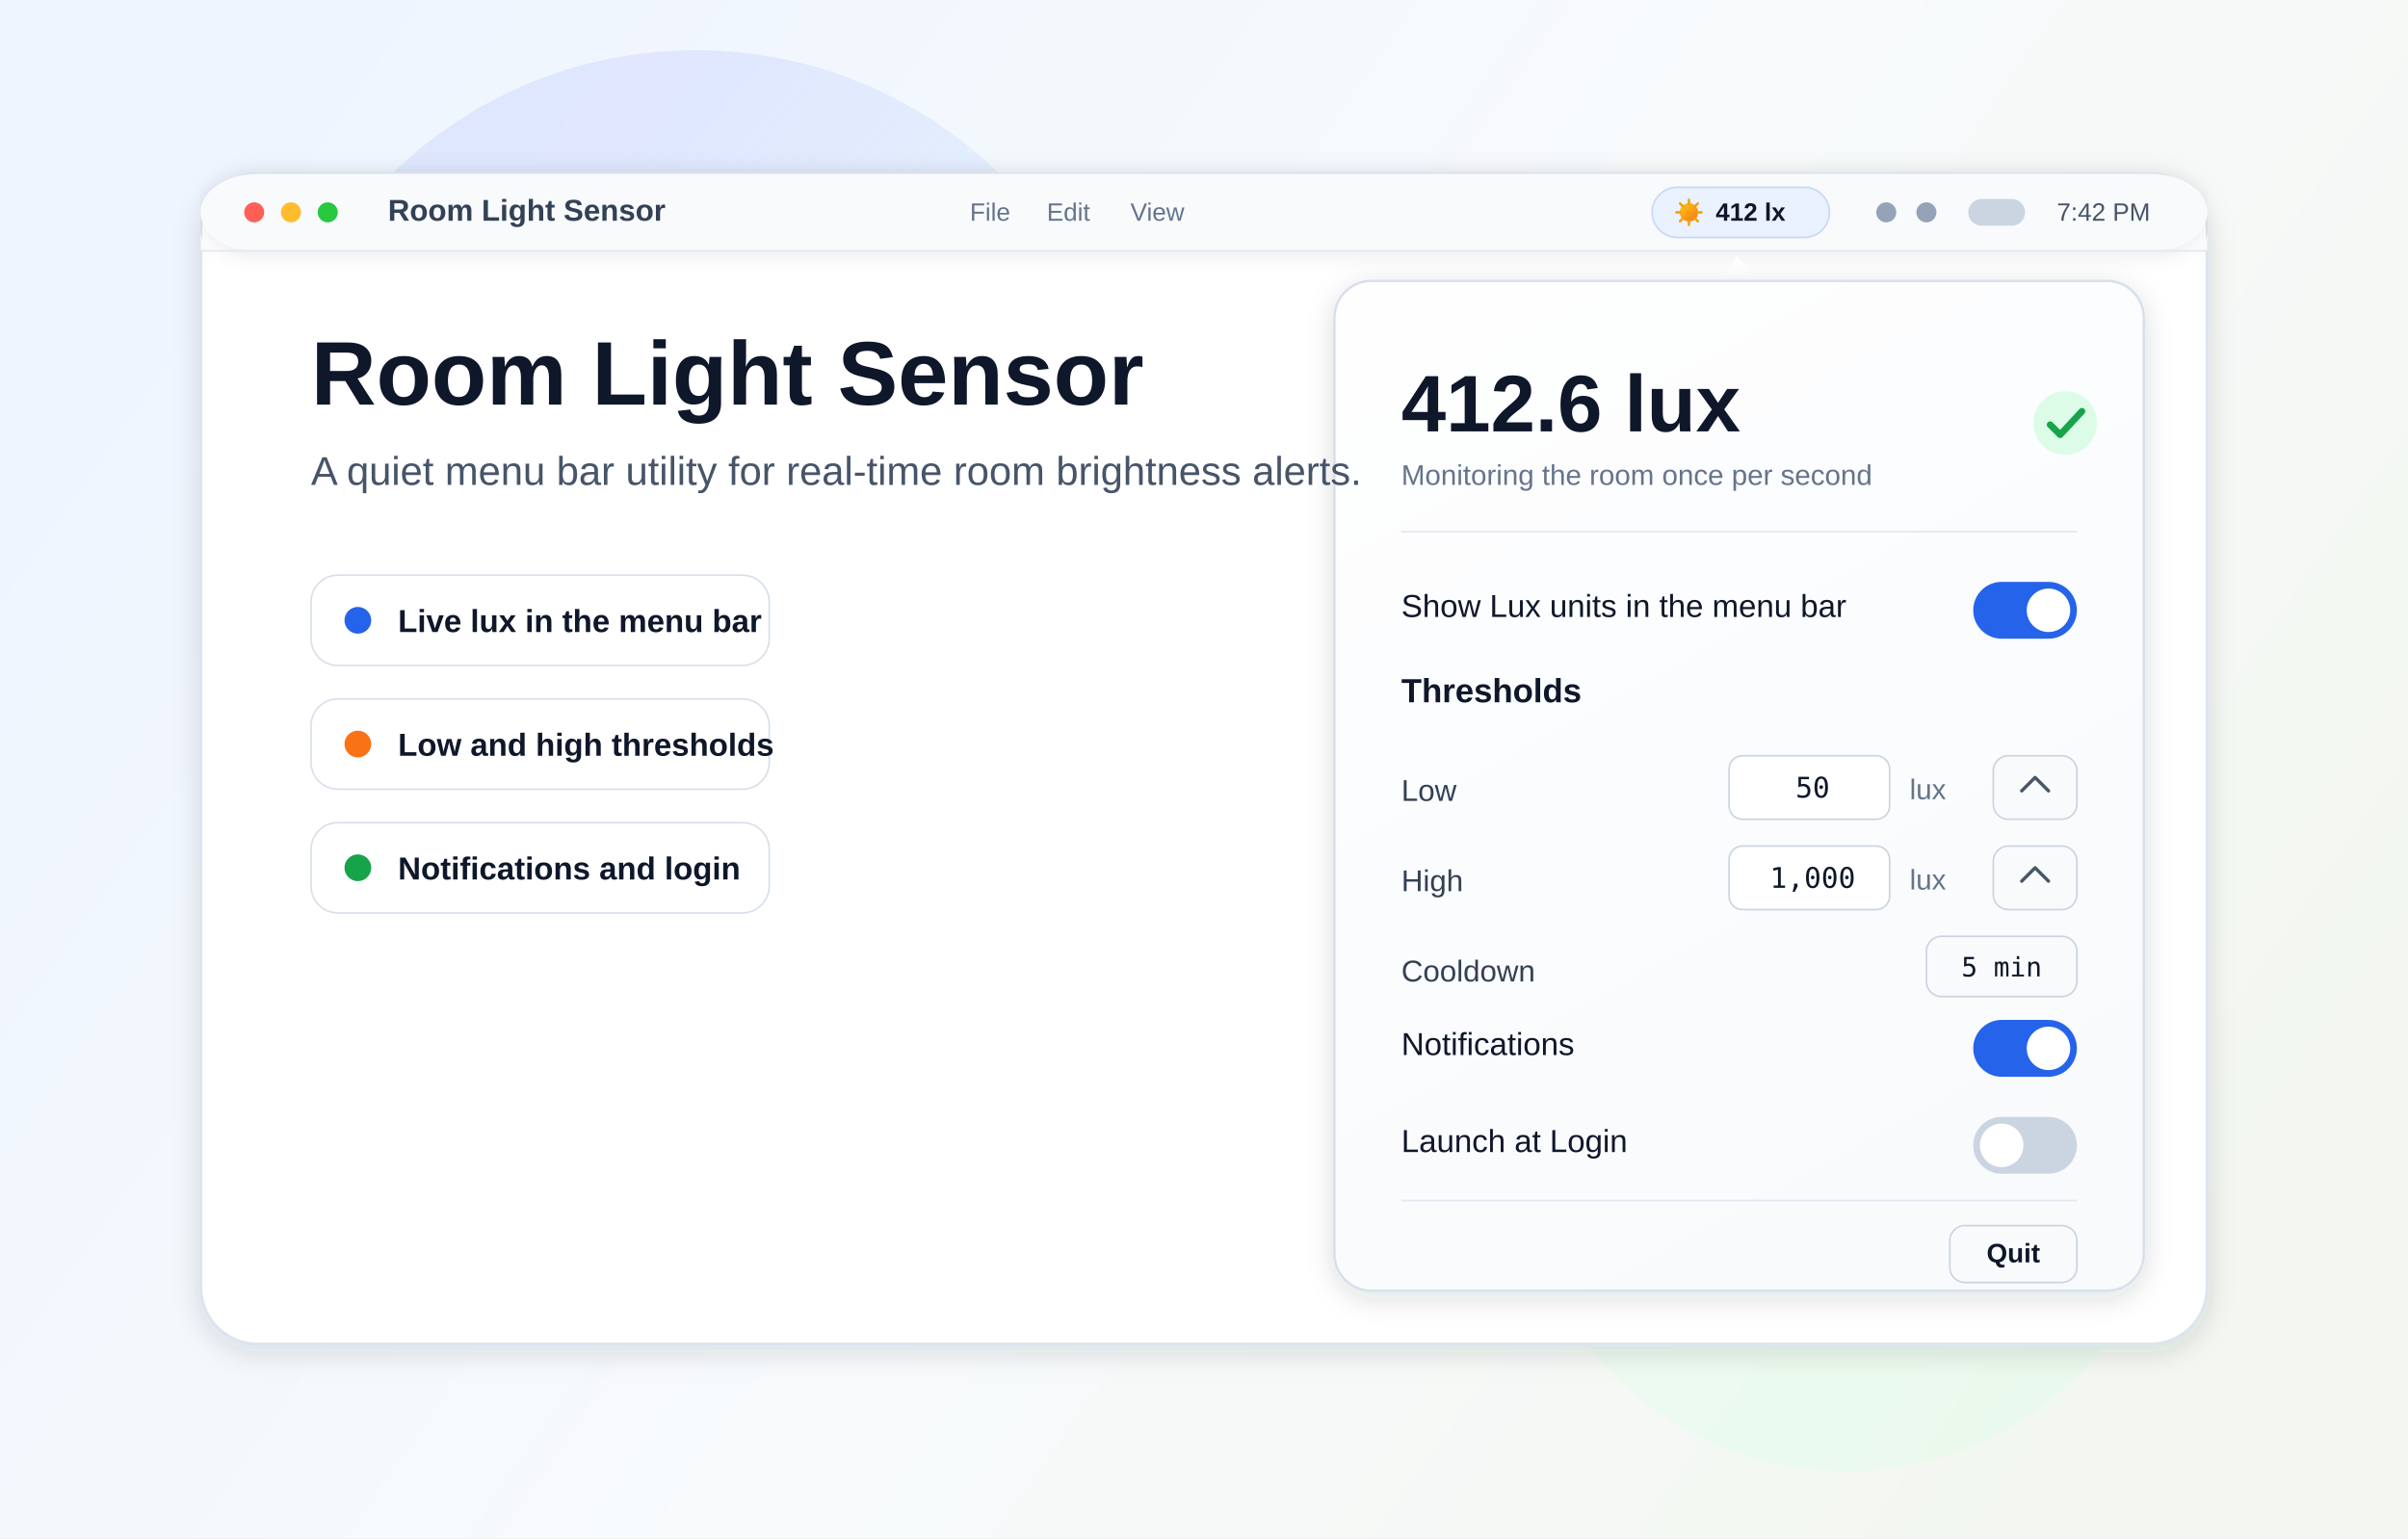
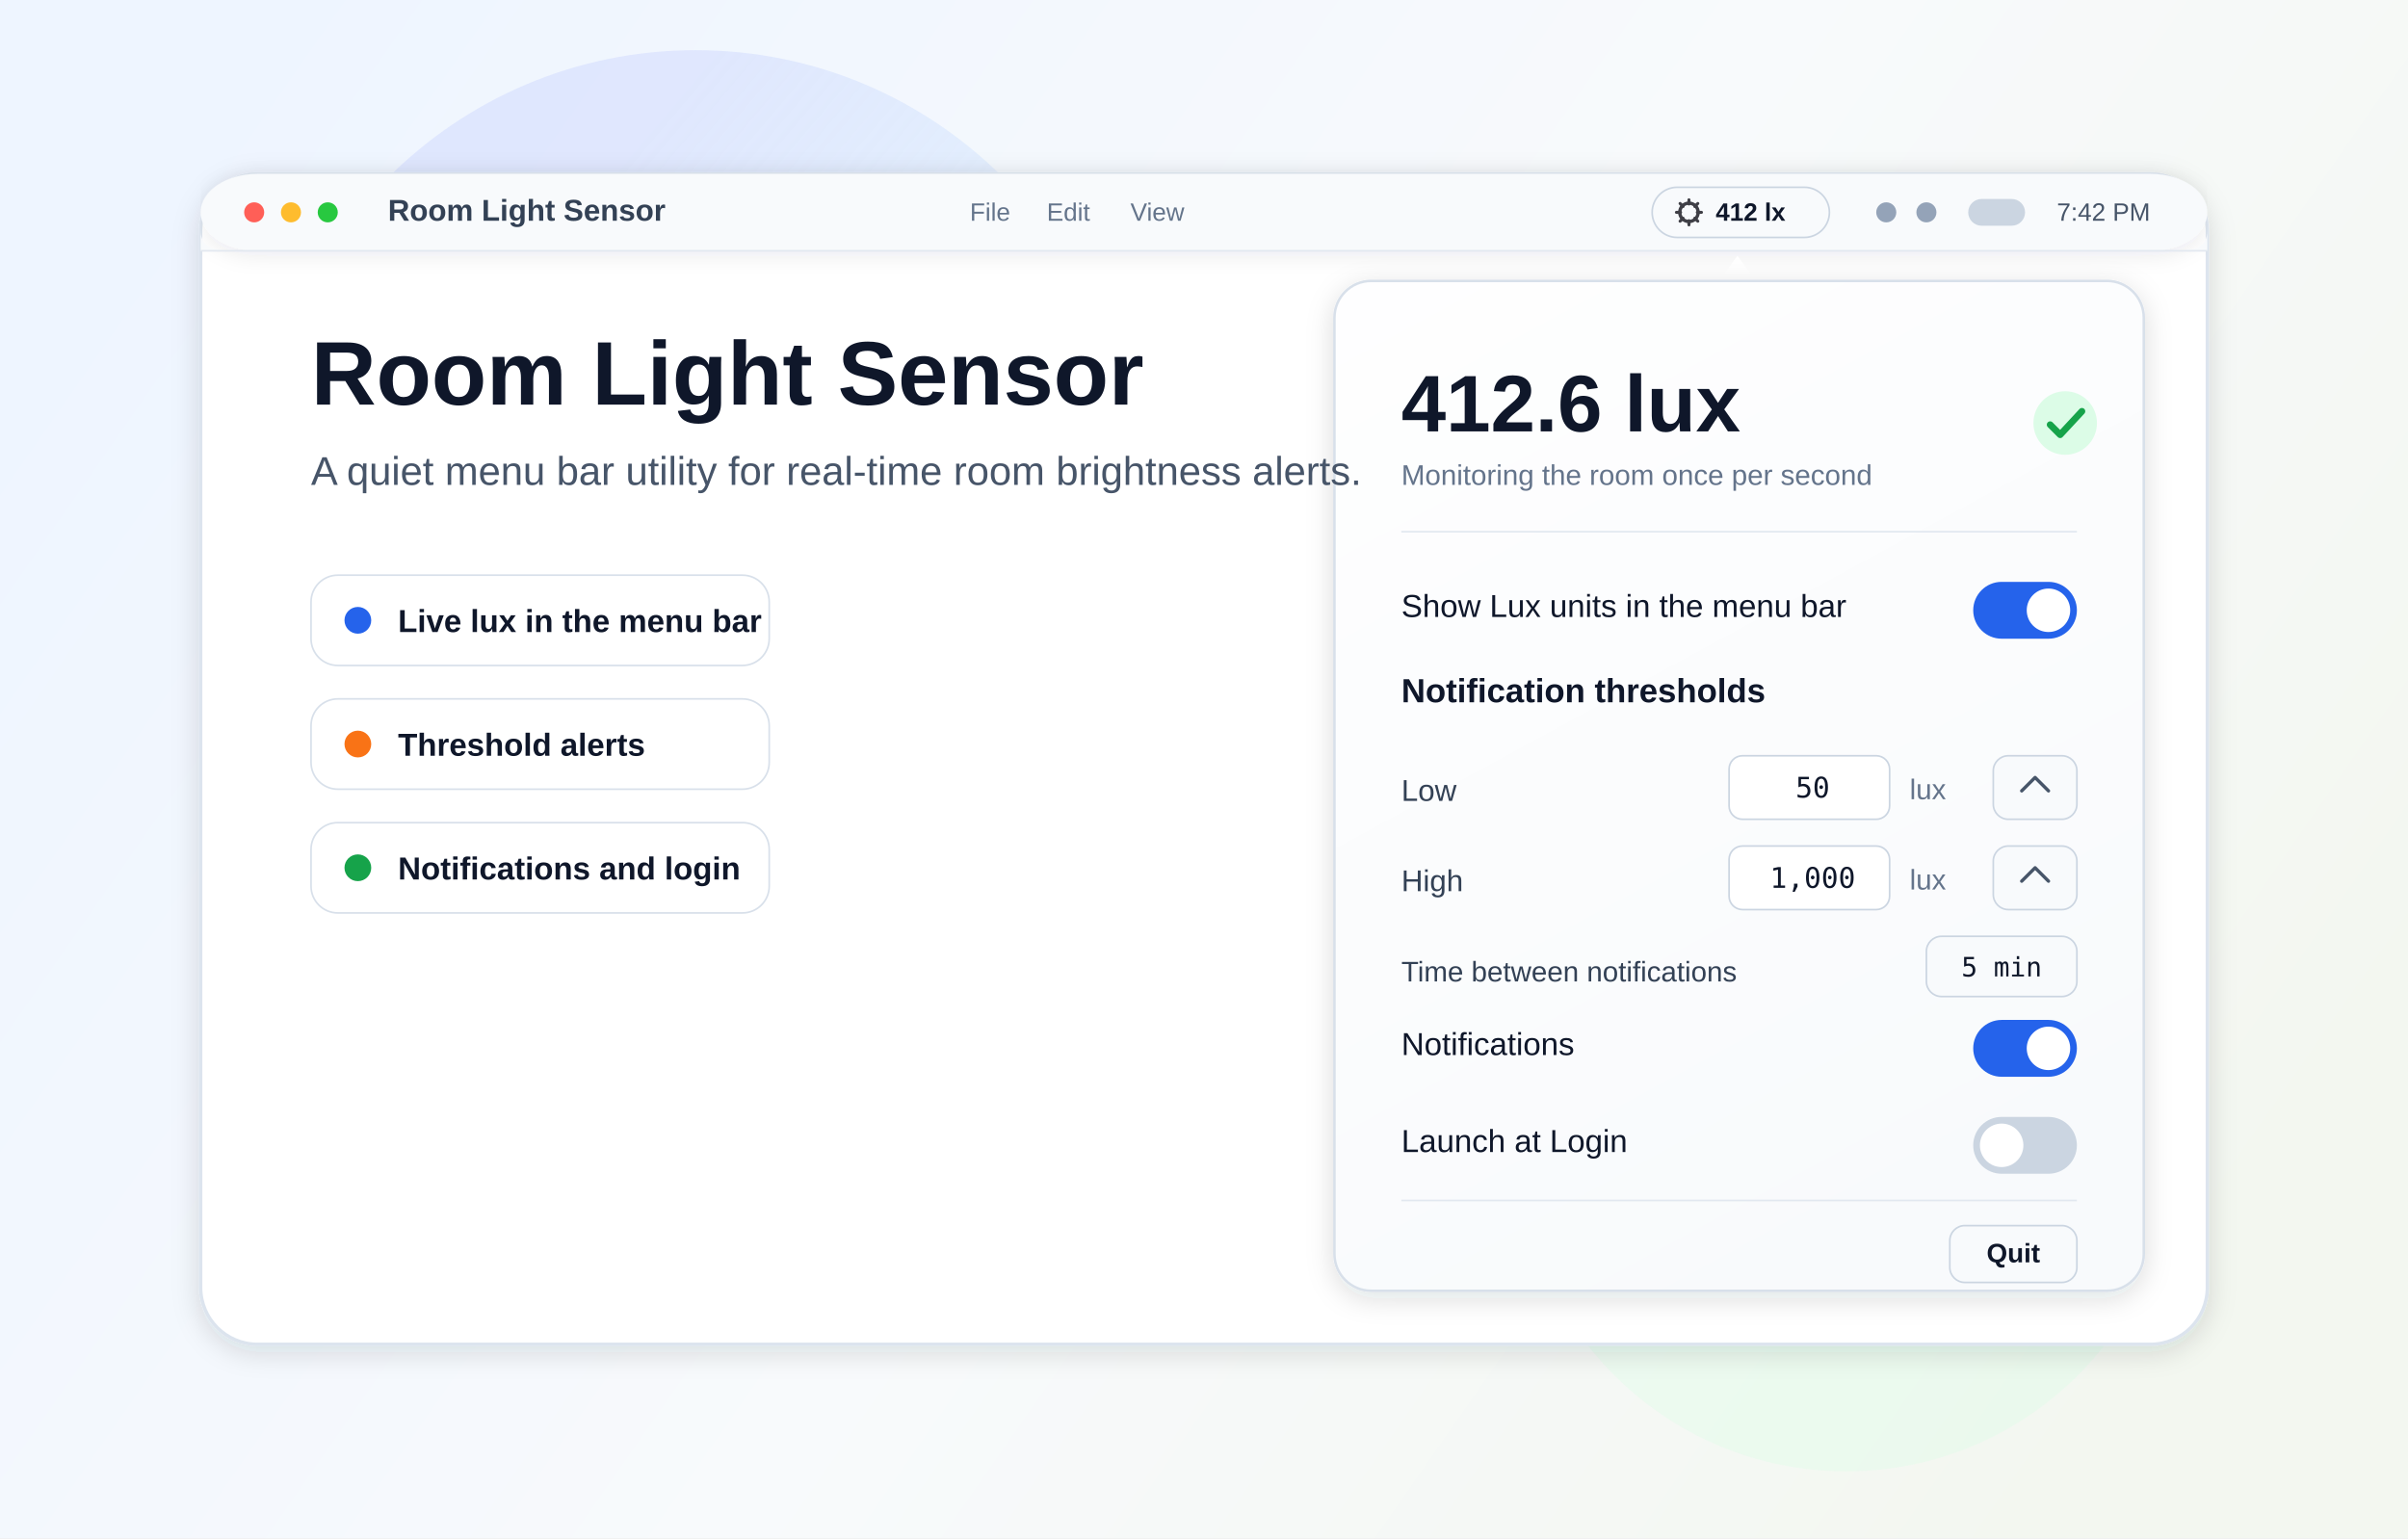
<svg xmlns="http://www.w3.org/2000/svg" width="1440" height="920" viewBox="0 0 1440 920" fill="none" role="img" aria-labelledby="title desc">
  <defs>
    <filter id="shadow" x="-25%" y="-20%" width="150%" height="150%" color-interpolation-filters="sRGB">
      <feDropShadow dx="0" dy="24" stdDeviation="28" flood-color="#1f2937" flood-opacity="0.22" />
      <feDropShadow dx="0" dy="4" stdDeviation="8" flood-color="#1f2937" flood-opacity="0.14" />
    </filter>
    <filter id="menuShadow" x="0" y="-40%" width="100%" height="220%" color-interpolation-filters="sRGB">
      <feDropShadow dx="0" dy="3" stdDeviation="6" flood-color="#1f2937" flood-opacity="0.08" />
    </filter>
    <linearGradient id="background" x1="122" y1="56" x2="1260" y2="850" gradientUnits="userSpaceOnUse">
      <stop stop-color="#EEF5FF" />
      <stop offset="0.54" stop-color="#F8FAFC" />
      <stop offset="1" stop-color="#F3F7F0" />
    </linearGradient>
    <linearGradient id="popover" x1="784" y1="84" x2="1146" y2="750" gradientUnits="userSpaceOnUse">
      <stop stop-color="#FFFFFF" />
      <stop offset="1" stop-color="#F8FAFC" />
    </linearGradient>
    <linearGradient id="screenGlow" x1="320" y1="160" x2="980" y2="720" gradientUnits="userSpaceOnUse">
      <stop stop-color="#C7D2FE" stop-opacity="0.42" />
      <stop offset="0.48" stop-color="#BAE6FD" stop-opacity="0.2" />
      <stop offset="1" stop-color="#DCFCE7" stop-opacity="0.36" />
    </linearGradient>
    <linearGradient id="sun" x1="0" y1="0" x2="1" y2="1">
      <stop stop-color="#FACC15" />
      <stop offset="1" stop-color="#F97316" />
    </linearGradient>
  </defs>
  <rect width="1440" height="920" fill="url(#background)" />
  <circle cx="416" cy="290" r="260" fill="url(#screenGlow)" />
  <circle cx="1104" cy="684" r="196" fill="#DCFCE7" opacity="0.36" />
  <rect x="120" y="104" width="1200" height="700" rx="34" fill="#FFFFFF" stroke="#DCE4EE" stroke-width="2" filter="url(#shadow)" />
  <rect x="120" y="104" width="1200" height="46" rx="34" fill="#F8FAFC" filter="url(#menuShadow)" />
  <path d="M120 138C120 147 127 150 136 150H1304C1313 150 1320 147 1320 138V150H120V138Z" fill="#F8FAFC" />
  <line x1="120" y1="150" x2="1320" y2="150" stroke="#E2E8F0" />
  <circle cx="152" cy="127" r="6" fill="#FF5F57" />
  <circle cx="174" cy="127" r="6" fill="#FEBC2E" />
  <circle cx="196" cy="127" r="6" fill="#28C840" />
  <text x="232" y="132" fill="#334155" font-family="-apple-system, BlinkMacSystemFont, 'SF Pro Text', 'Helvetica Neue', Arial, sans-serif" font-size="18" font-weight="600">Room Light Sensor</text>
  <text x="580" y="132" fill="#64748B" font-family="-apple-system, BlinkMacSystemFont, 'SF Pro Text', 'Helvetica Neue', Arial, sans-serif" font-size="15">File</text>
  <text x="626" y="132" fill="#64748B" font-family="-apple-system, BlinkMacSystemFont, 'SF Pro Text', 'Helvetica Neue', Arial, sans-serif" font-size="15">Edit</text>
  <text x="676" y="132" fill="#64748B" font-family="-apple-system, BlinkMacSystemFont, 'SF Pro Text', 'Helvetica Neue', Arial, sans-serif" font-size="15">View</text>
  <g transform="translate(988 112)">
-     <rect x="0" y="0" width="106" height="30" rx="15" fill="#EAF2FF" stroke="#C8D9F4" />
+     <rect x="0" y="0" width="106" height="30" rx="15" fill="#F8FAFC" stroke="#CBD5E1" />
    <g transform="translate(14 7)">
-       <circle cx="8" cy="8" r="5.5" fill="url(#sun)" />
-       <path d="M8 0.5V3M8 13V15.5M15.5 8H13M3 8H0.5M13.3 2.7L11.5 4.5M4.5 11.5L2.7 13.3M13.3 13.3L11.5 11.5M4.5 4.5L2.7 2.7" stroke="#F59E0B" stroke-width="1.5" stroke-linecap="round" />
+       <circle cx="8" cy="8" r="5.5" fill="none" stroke="#3F3F46" stroke-width="2" />
+       <path d="M8 0.5V3M8 13V15.5M15.5 8H13M3 8H0.5M13.3 2.7L11.5 4.5M4.5 11.5L2.7 13.3M13.3 13.3L11.5 11.5M4.5 4.5L2.7 2.7" stroke="#3F3F46" stroke-width="1.8" stroke-linecap="round" />
    </g>
    <text x="38" y="20" fill="#0F172A" font-family="-apple-system, BlinkMacSystemFont, 'SF Pro Text', 'Helvetica Neue', Arial, sans-serif" font-size="15" font-weight="600">412 lx</text>
  </g>
  <circle cx="1128" cy="127" r="6" fill="#94A3B8" />
  <circle cx="1152" cy="127" r="6" fill="#94A3B8" />
  <rect x="1177" y="119" width="34" height="16" rx="8" fill="#CBD5E1" />
  <text x="1230" y="132" fill="#475569" font-family="-apple-system, BlinkMacSystemFont, 'SF Pro Text', 'Helvetica Neue', Arial, sans-serif" font-size="15" font-weight="500">7:42 PM</text>
  <path d="M1039 153L1056 176H1022L1039 153Z" fill="#FFFFFF" />
  <rect x="798" y="168" width="484" height="604" rx="22" fill="url(#popover)" stroke="#D8E0EA" stroke-width="1.5" filter="url(#shadow)" />
  <g transform="translate(838 208)">
    <text x="0" y="50" fill="#0F172A" font-family="-apple-system, BlinkMacSystemFont, 'SF Pro Display', 'Helvetica Neue', Arial, sans-serif" font-size="48" font-weight="700">412.6 lux</text>
    <g transform="translate(372 20)">
      <circle cx="25" cy="25" r="19" fill="#DCFCE7" />
      <path d="M16 26L22 32L35 18" stroke="#16A34A" stroke-width="4" stroke-linecap="round" stroke-linejoin="round" />
    </g>
    <text x="0" y="82" fill="#64748B" font-family="-apple-system, BlinkMacSystemFont, 'SF Pro Text', 'Helvetica Neue', Arial, sans-serif" font-size="17">Monitoring the room once per second</text>
  </g>
  <line x1="838" y1="318" x2="1242" y2="318" stroke="#E2E8F0" />
  <g transform="translate(838 348)">
    <text x="0" y="21" fill="#0F172A" font-family="-apple-system, BlinkMacSystemFont, 'SF Pro Text', 'Helvetica Neue', Arial, sans-serif" font-size="19" font-weight="500">Show Lux units in the menu bar</text>
    <g transform="translate(342 0)">
      <rect x="0" y="0" width="62" height="34" rx="17" fill="#2563EB" />
      <circle cx="45" cy="17" r="13" fill="#FFFFFF" />
    </g>
  </g>
  <g transform="translate(838 420)">
-     <text x="0" y="0" fill="#0F172A" font-family="-apple-system, BlinkMacSystemFont, 'SF Pro Text', 'Helvetica Neue', Arial, sans-serif" font-size="20" font-weight="700">Thresholds</text>
+     <text x="0" y="0" fill="#0F172A" font-family="-apple-system, BlinkMacSystemFont, 'SF Pro Text', 'Helvetica Neue', Arial, sans-serif" font-size="20" font-weight="700">Notification thresholds</text>
    <g transform="translate(0 28)">
      <text x="0" y="31" fill="#334155" font-family="-apple-system, BlinkMacSystemFont, 'SF Pro Text', 'Helvetica Neue', Arial, sans-serif" font-size="18">Low</text>
      <rect x="196" y="4" width="96" height="38" rx="8" fill="#FFFFFF" stroke="#CBD5E1" />
      <text x="246" y="29" text-anchor="middle" fill="#0F172A" font-family="ui-monospace, SFMono-Regular, Menlo, Consolas, monospace" font-size="17">50</text>
      <text x="304" y="30" fill="#64748B" font-family="-apple-system, BlinkMacSystemFont, 'SF Pro Text', 'Helvetica Neue', Arial, sans-serif" font-size="17">lux</text>
      <rect x="354" y="4" width="50" height="38" rx="9" fill="#F8FAFC" stroke="#CBD5E1" />
      <path d="M371 25L379 17L387 25" stroke="#475569" stroke-width="2" stroke-linecap="round" stroke-linejoin="round" />
    </g>
    <g transform="translate(0 82)">
      <text x="0" y="31" fill="#334155" font-family="-apple-system, BlinkMacSystemFont, 'SF Pro Text', 'Helvetica Neue', Arial, sans-serif" font-size="18">High</text>
      <rect x="196" y="4" width="96" height="38" rx="8" fill="#FFFFFF" stroke="#CBD5E1" />
      <text x="246" y="29" text-anchor="middle" fill="#0F172A" font-family="ui-monospace, SFMono-Regular, Menlo, Consolas, monospace" font-size="17">1,000</text>
      <text x="304" y="30" fill="#64748B" font-family="-apple-system, BlinkMacSystemFont, 'SF Pro Text', 'Helvetica Neue', Arial, sans-serif" font-size="17">lux</text>
      <rect x="354" y="4" width="50" height="38" rx="9" fill="#F8FAFC" stroke="#CBD5E1" />
      <path d="M371 25L379 17L387 25" stroke="#475569" stroke-width="2" stroke-linecap="round" stroke-linejoin="round" />
    </g>
    <g transform="translate(0 140)">
-       <text x="0" y="27" fill="#334155" font-family="-apple-system, BlinkMacSystemFont, 'SF Pro Text', 'Helvetica Neue', Arial, sans-serif" font-size="18">Cooldown</text>
+       <text x="0" y="27" fill="#334155" font-family="-apple-system, BlinkMacSystemFont, 'SF Pro Text', 'Helvetica Neue', Arial, sans-serif" font-size="17">Time between notifications</text>
      <rect x="314" y="0" width="90" height="36" rx="9" fill="#F8FAFC" stroke="#CBD5E1" />
      <text x="359" y="24" text-anchor="middle" fill="#0F172A" font-family="ui-monospace, SFMono-Regular, Menlo, Consolas, monospace" font-size="16">5 min</text>
    </g>
  </g>
  <g transform="translate(838 610)">
    <text x="0" y="21" fill="#0F172A" font-family="-apple-system, BlinkMacSystemFont, 'SF Pro Text', 'Helvetica Neue', Arial, sans-serif" font-size="19" font-weight="500">Notifications</text>
    <g transform="translate(342 0)">
      <rect x="0" y="0" width="62" height="34" rx="17" fill="#2563EB" />
      <circle cx="45" cy="17" r="13" fill="#FFFFFF" />
    </g>
  </g>
  <g transform="translate(838 668)">
    <text x="0" y="21" fill="#0F172A" font-family="-apple-system, BlinkMacSystemFont, 'SF Pro Text', 'Helvetica Neue', Arial, sans-serif" font-size="19" font-weight="500">Launch at Login</text>
    <g transform="translate(342 0)">
      <rect x="0" y="0" width="62" height="34" rx="17" fill="#CBD5E1" />
      <circle cx="17" cy="17" r="13" fill="#FFFFFF" />
    </g>
  </g>
  <line x1="838" y1="718" x2="1242" y2="718" stroke="#E2E8F0" />
  <rect x="1166" y="733" width="76" height="34" rx="9" fill="#F8FAFC" stroke="#CBD5E1" />
  <text x="1204" y="755" text-anchor="middle" fill="#0F172A" font-family="-apple-system, BlinkMacSystemFont, 'SF Pro Text', 'Helvetica Neue', Arial, sans-serif" font-size="16" font-weight="600">Quit</text>
  <g transform="translate(186 242)">
    <text x="0" y="0" fill="#0F172A" font-family="-apple-system, BlinkMacSystemFont, 'SF Pro Display', 'Helvetica Neue', Arial, sans-serif" font-size="54" font-weight="750">Room Light Sensor</text>
    <text x="0" y="48" fill="#475569" font-family="-apple-system, BlinkMacSystemFont, 'SF Pro Text', 'Helvetica Neue', Arial, sans-serif" font-size="24">A quiet menu bar utility for real-time room brightness alerts.</text>
    <g transform="translate(0 102)">
      <rect x="0" y="0" width="274" height="54" rx="16" fill="#FFFFFF" stroke="#D8E0EA" />
      <circle cx="28" cy="27" r="8" fill="#2563EB" />
      <text x="52" y="34" fill="#0F172A" font-family="-apple-system, BlinkMacSystemFont, 'SF Pro Text', 'Helvetica Neue', Arial, sans-serif" font-size="19" font-weight="600">Live lux in the menu bar</text>
    </g>
    <g transform="translate(0 176)">
      <rect x="0" y="0" width="274" height="54" rx="16" fill="#FFFFFF" stroke="#D8E0EA" />
      <circle cx="28" cy="27" r="8" fill="#F97316" />
-       <text x="52" y="34" fill="#0F172A" font-family="-apple-system, BlinkMacSystemFont, 'SF Pro Text', 'Helvetica Neue', Arial, sans-serif" font-size="19" font-weight="600">Low and high thresholds</text>
+       <text x="52" y="34" fill="#0F172A" font-family="-apple-system, BlinkMacSystemFont, 'SF Pro Text', 'Helvetica Neue', Arial, sans-serif" font-size="19" font-weight="600">Threshold alerts</text>
    </g>
    <g transform="translate(0 250)">
      <rect x="0" y="0" width="274" height="54" rx="16" fill="#FFFFFF" stroke="#D8E0EA" />
      <circle cx="28" cy="27" r="8" fill="#16A34A" />
      <text x="52" y="34" fill="#0F172A" font-family="-apple-system, BlinkMacSystemFont, 'SF Pro Text', 'Helvetica Neue', Arial, sans-serif" font-size="19" font-weight="600">Notifications and login</text>
    </g>
  </g>
</svg>
